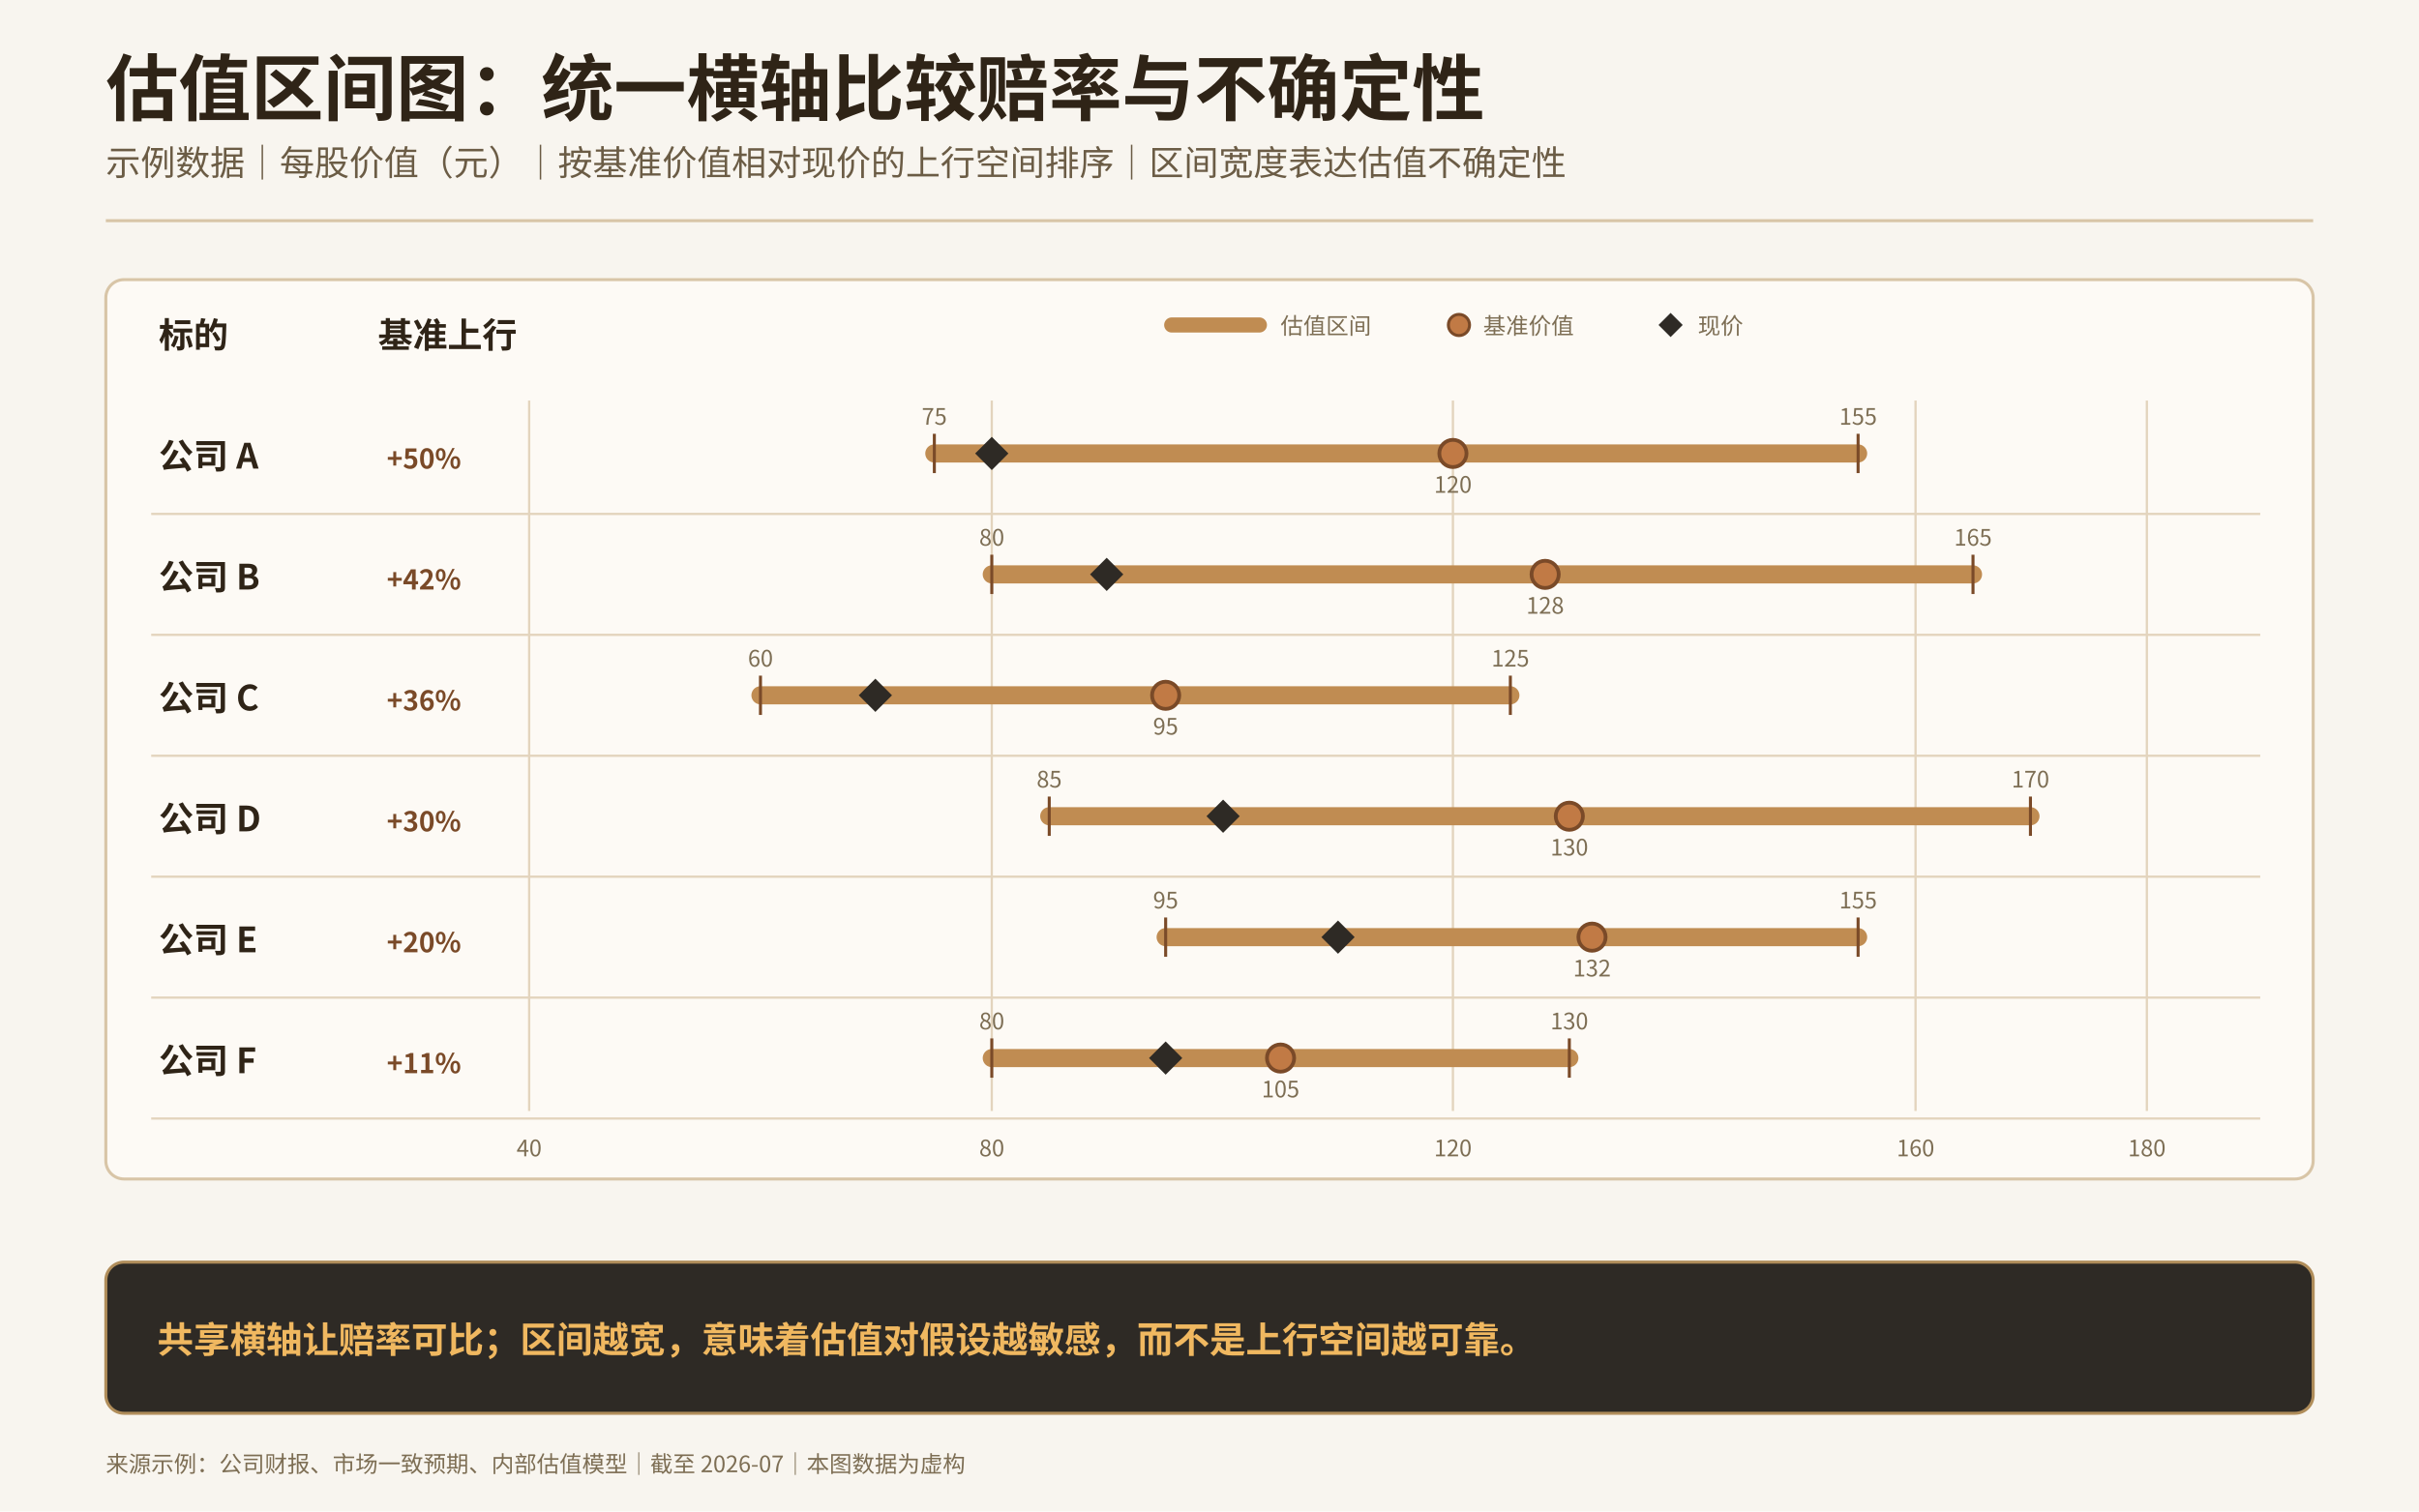
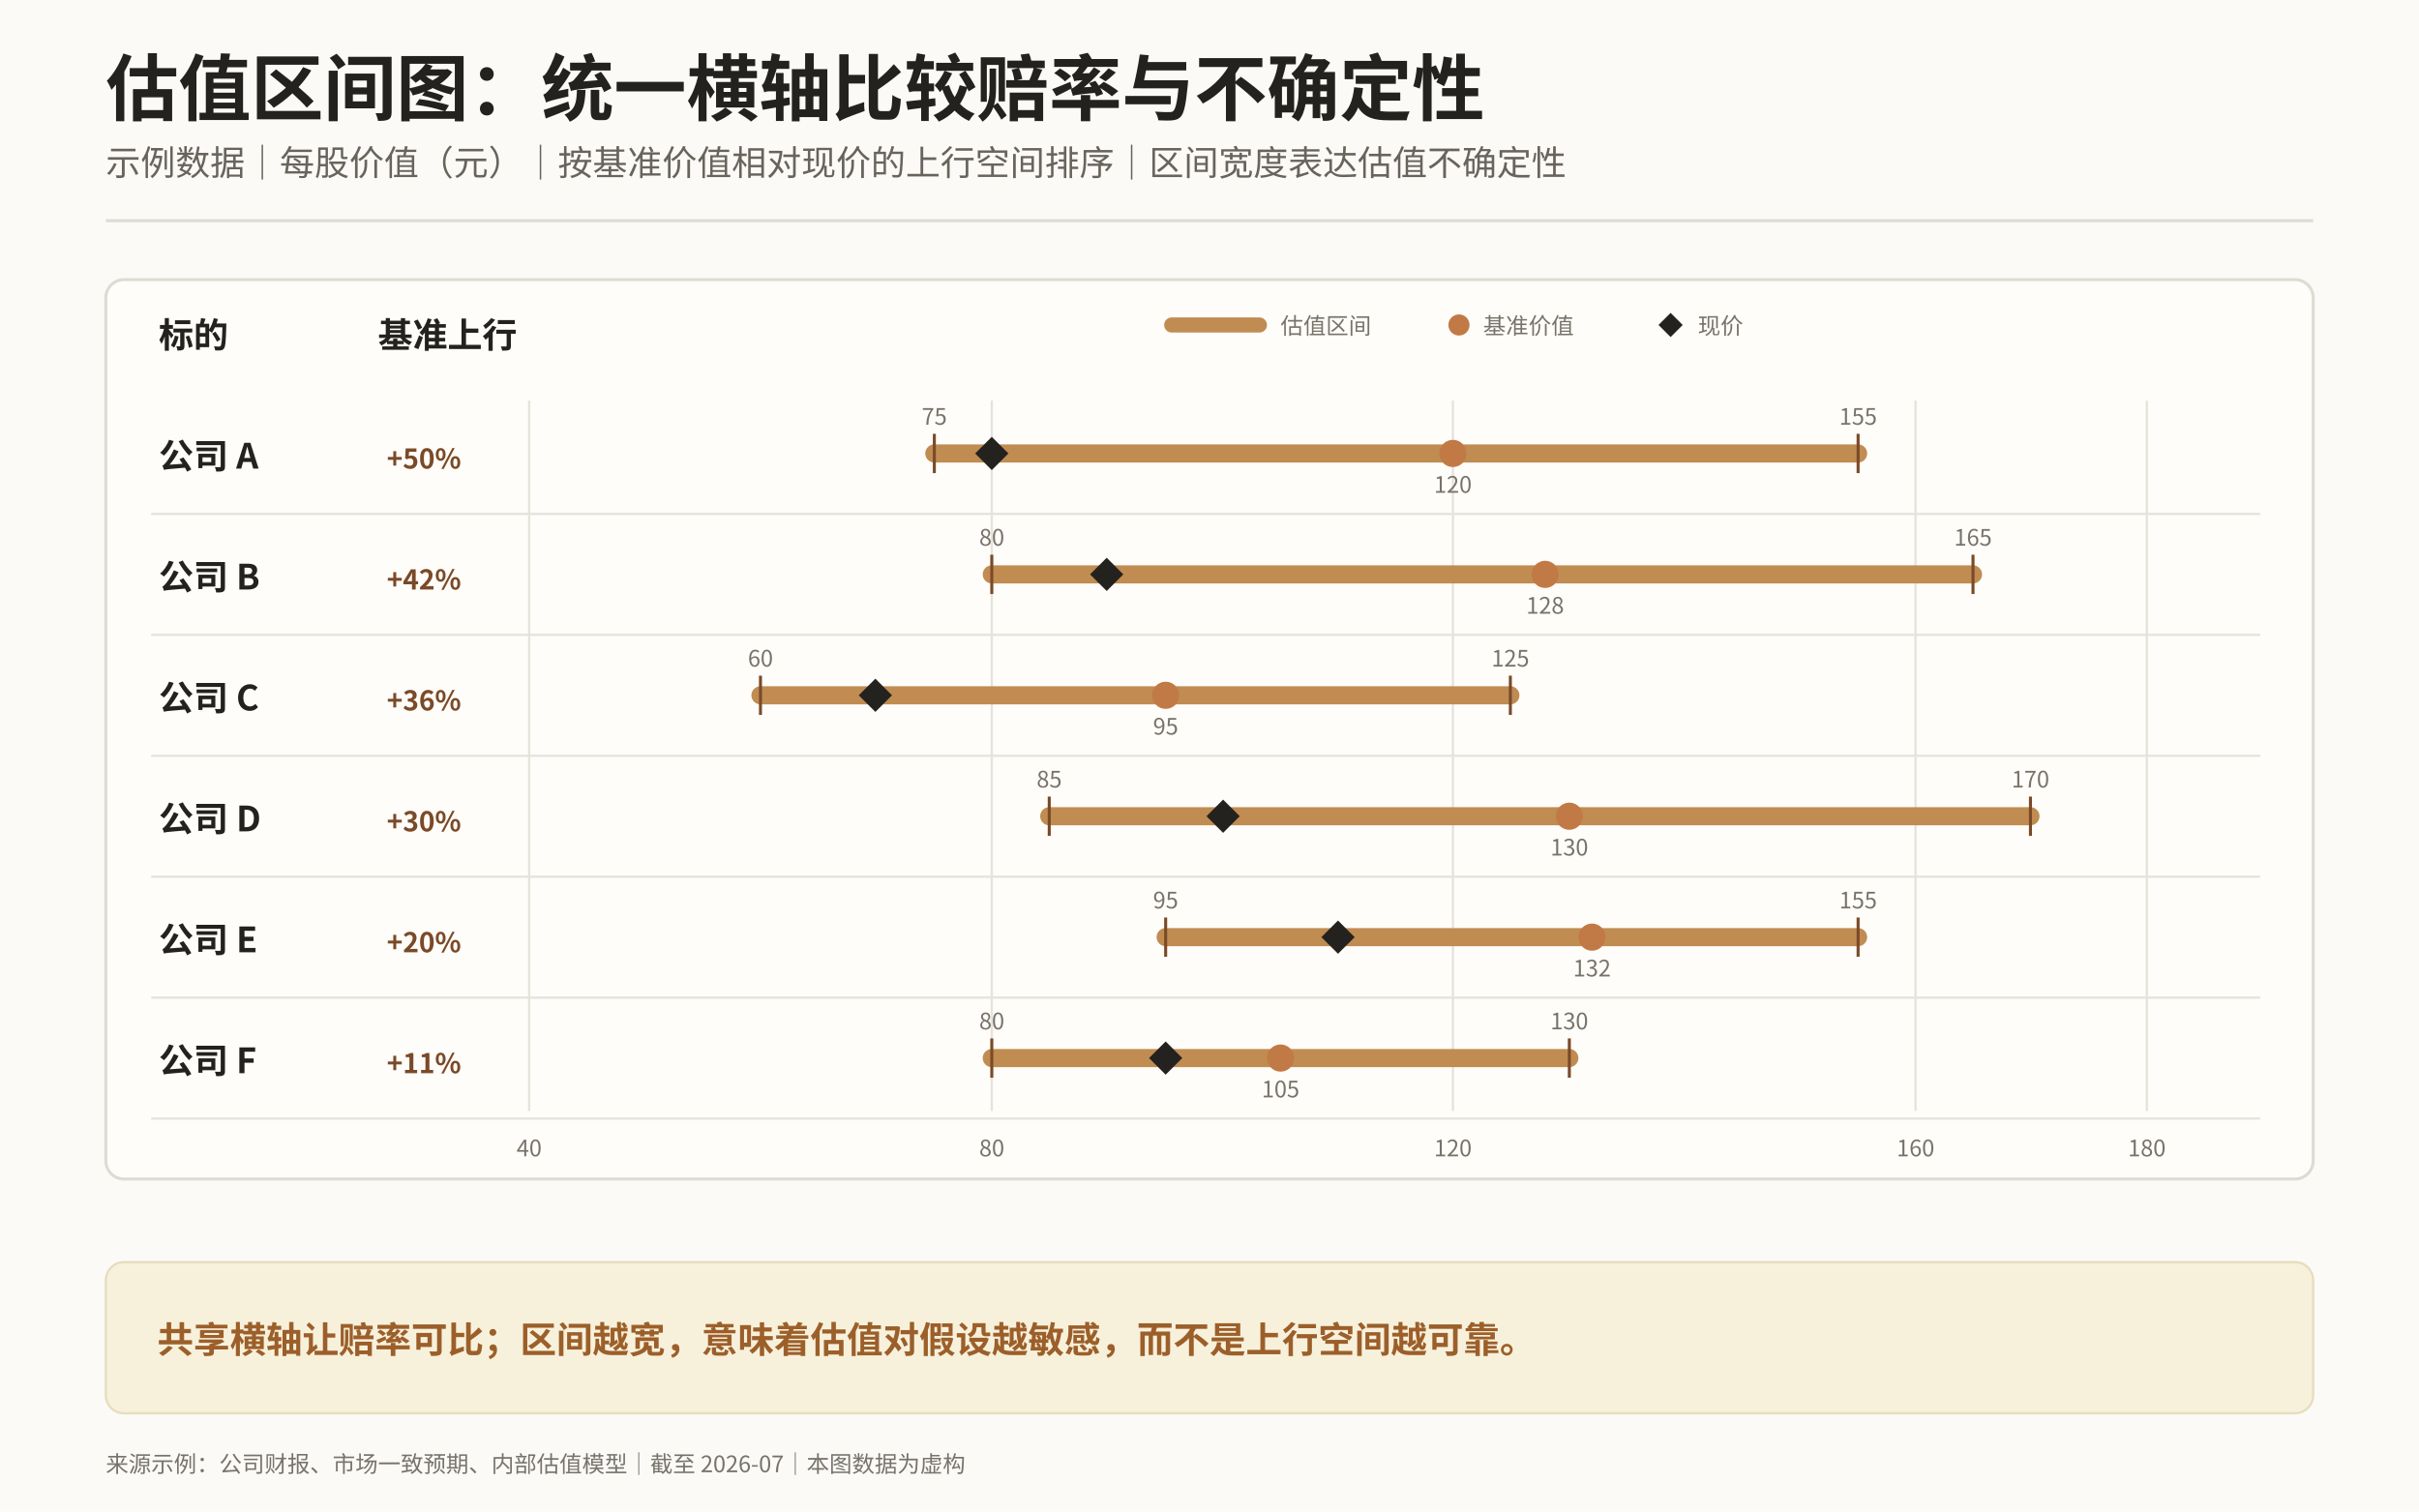
<svg xmlns="http://www.w3.org/2000/svg" width="1600" height="1000" viewBox="0 0 1600 1000" role="img" aria-labelledby="title desc">
  <style>
    text{font-family:"PingFang SC","Microsoft YaHei","Noto Sans CJK SC",sans-serif}
-     .title{font-size:48px;font-weight:800;fill:#2f2417}.sub{font-size:23px;font-weight:400;fill:#6b5c45}
-     .card{fill:#fdfaf5;stroke:#d8c5a7;stroke-width:2}.h{font-size:23px;font-weight:700;fill:#2f2417}
-     .body{font-size:18px;font-weight:400;fill:#3d3122}.note{font-size:15px;font-weight:400;fill:#7d6e54}
-     .axis{font-size:15px;font-weight:400;fill:#7d6e54}.up{font-size:18px;font-weight:800;fill:#7a4a28}
+     .title{font-size:48px;font-weight:800;fill:#24221e}.sub{font-size:23px;font-weight:400;fill:#68645c}
+     .card{fill:#fffdf9;stroke:#dedbd3;stroke-width:2}.h{font-size:23px;font-weight:700;fill:#24221e}
+     .body{font-size:18px;font-weight:400;fill:#45433e}.note{font-size:15px;font-weight:400;fill:#77736b}
+     .axis{font-size:15px;font-weight:400;fill:#77736b}.up{font-size:18px;font-weight:800;fill:#7a4a28}
    .num{font-variant-numeric:tabular-nums lining-nums;font-feature-settings:"tnum" 1,"lnum" 1}
  </style>
-   <rect width="1600" height="1000" fill="#f8f5ef" />
+   <rect width="1600" height="1000" fill="#fbfaf7" />
  <text x="70" y="76" class="title">估值区间图：统一横轴比较赔率与不确定性</text>
  <text x="70" y="116" class="sub">示例数据｜每股价值（元）｜按基准价值相对现价的上行空间排序｜区间宽度表达估值不确定性</text>
-   <line x1="70" y1="146" x2="1530" y2="146" stroke="#d8c5a7" stroke-width="2" />
+   <line x1="70" y1="146" x2="1530" y2="146" stroke="#dedbd3" stroke-width="2" />
  <rect x="70" y="185" width="1460" height="595" rx="12" class="card" />
  <text x="105" y="230" class="h">标的</text>
  <text x="250" y="230" class="h">基准上行</text>
  <g transform="translate(775 215)">
    <line x1="0" y1="0" x2="58" y2="0" stroke="#c08c52" stroke-width="10" stroke-linecap="round" />
    <text x="72" y="6" class="note">估值区间</text>
-     <circle cx="190" cy="0" r="7" fill="#c17a45" stroke="#7a4a28" stroke-width="2" />
+     <circle cx="190" cy="0" r="7" fill="#c17a45" />
    <text x="206" y="6" class="note">基准价值</text>
-     <path d="M330 -8 L338 0 L330 8 L322 0 Z" fill="#2e2a25" />
+     <path d="M330 -8 L338 0 L330 8 L322 0 Z" fill="#24221e" />
    <text x="348" y="6" class="note">现价</text>
  </g>
-   <g stroke="#e3d4bd" stroke-width="1.5">
+   <g stroke="#e6e3dc" stroke-width="1.5">
    <path d="M350 265V735 M656 265V735 M961 265V735 M1267 265V735 M1420 265V735" />
    <path d="M100 340H1495 M100 420H1495 M100 500H1495 M100 580H1495 M100 660H1495 M100 740H1495" />
  </g>
  <g class="axis num" text-anchor="middle">
    <text x="350" y="765">40</text>
    <text x="656" y="765">80</text>
    <text x="961" y="765">120</text>
    <text x="1267" y="765">160</text>
    <text x="1420" y="765">180</text>
  </g>
  <g class="h">
    <text x="105" y="310">公司 A</text>
    <text x="105" y="390">公司 B</text>
    <text x="105" y="470">公司 C</text>
    <text x="105" y="550">公司 D</text>
    <text x="105" y="630">公司 E</text>
    <text x="105" y="710">公司 F</text>
  </g>
  <g class="up num" text-anchor="end">
    <text x="305" y="310">+50%</text>
    <text x="305" y="390">+42%</text>
    <text x="305" y="470">+36%</text>
    <text x="305" y="550">+30%</text>
    <text x="305" y="630">+20%</text>
    <text x="305" y="710">+11%</text>
  </g>
  <g stroke="#c08c52" stroke-width="12" stroke-linecap="round">
    <line x1="618" y1="300" x2="1229" y2="300" />
    <line x1="656" y1="380" x2="1305" y2="380" />
    <line x1="503" y1="460" x2="999" y2="460" />
    <line x1="694" y1="540" x2="1343" y2="540" />
    <line x1="771" y1="620" x2="1229" y2="620" />
    <line x1="656" y1="700" x2="1038" y2="700" />
  </g>
  <g stroke="#7a4a28" stroke-width="2">
    <path d="M618 287V313 M1229 287V313 M656 367V393 M1305 367V393 M503 447V473 M999 447V473 M694 527V553 M1343 527V553 M771 607V633 M1229 607V633 M656 687V713 M1038 687V713" />
  </g>
-   <g fill="#c17a45" stroke="#7a4a28" stroke-width="2.5">
+   <g fill="#c17a45">
    <circle cx="961" cy="300" r="9" />
    <circle cx="1022" cy="380" r="9" />
    <circle cx="771" cy="460" r="9" />
    <circle cx="1038" cy="540" r="9" />
    <circle cx="1053" cy="620" r="9" />
    <circle cx="847" cy="700" r="9" />
  </g>
-   <g fill="#2e2a25">
+   <g fill="#24221e">
    <path d="M656 289 L667 300 L656 311 L645 300 Z" />
    <path d="M732 369 L743 380 L732 391 L721 380 Z" />
    <path d="M579 449 L590 460 L579 471 L568 460 Z" />
    <path d="M809 529 L820 540 L809 551 L798 540 Z" />
    <path d="M885 609 L896 620 L885 631 L874 620 Z" />
    <path d="M771 689 L782 700 L771 711 L760 700 Z" />
  </g>
  <g class="note num" text-anchor="middle">
    <text x="618" y="281">75</text>
    <text x="1229" y="281">155</text>
    <text x="961" y="326">120</text>
    <text x="656" y="361">80</text>
    <text x="1305" y="361">165</text>
    <text x="1022" y="406">128</text>
    <text x="503" y="441">60</text>
    <text x="999" y="441">125</text>
    <text x="771" y="486">95</text>
    <text x="694" y="521">85</text>
    <text x="1343" y="521">170</text>
    <text x="1038" y="566">130</text>
    <text x="771" y="601">95</text>
    <text x="1229" y="601">155</text>
    <text x="1053" y="646">132</text>
    <text x="656" y="681">80</text>
    <text x="1038" y="681">130</text>
    <text x="847" y="726">105</text>
  </g>
-   <rect x="70" y="835" width="1460" height="100" rx="12" fill="#2e2a25" stroke="#b08d5a" stroke-width="2" />
-   <text x="104" y="895" font-size="24" font-weight="800" fill="#f0b860">共享横轴让赔率可比；区间越宽，意味着估值对假设越敏感，而不是上行空间越可靠。</text>
+   <rect x="70" y="835" width="1460" height="100" rx="12" fill="#f7f1dc" stroke="#e6ddbd" stroke-width="1.5" />
+   <text x="104" y="895" font-size="24" font-weight="800" fill="#9c5f2a">共享横轴让赔率可比；区间越宽，意味着估值对假设越敏感，而不是上行空间越可靠。</text>
  <text x="70" y="974" class="axis">来源示例：公司财报、市场一致预期、内部估值模型｜截至 2026-07｜本图数据为虚构</text>
</svg>
